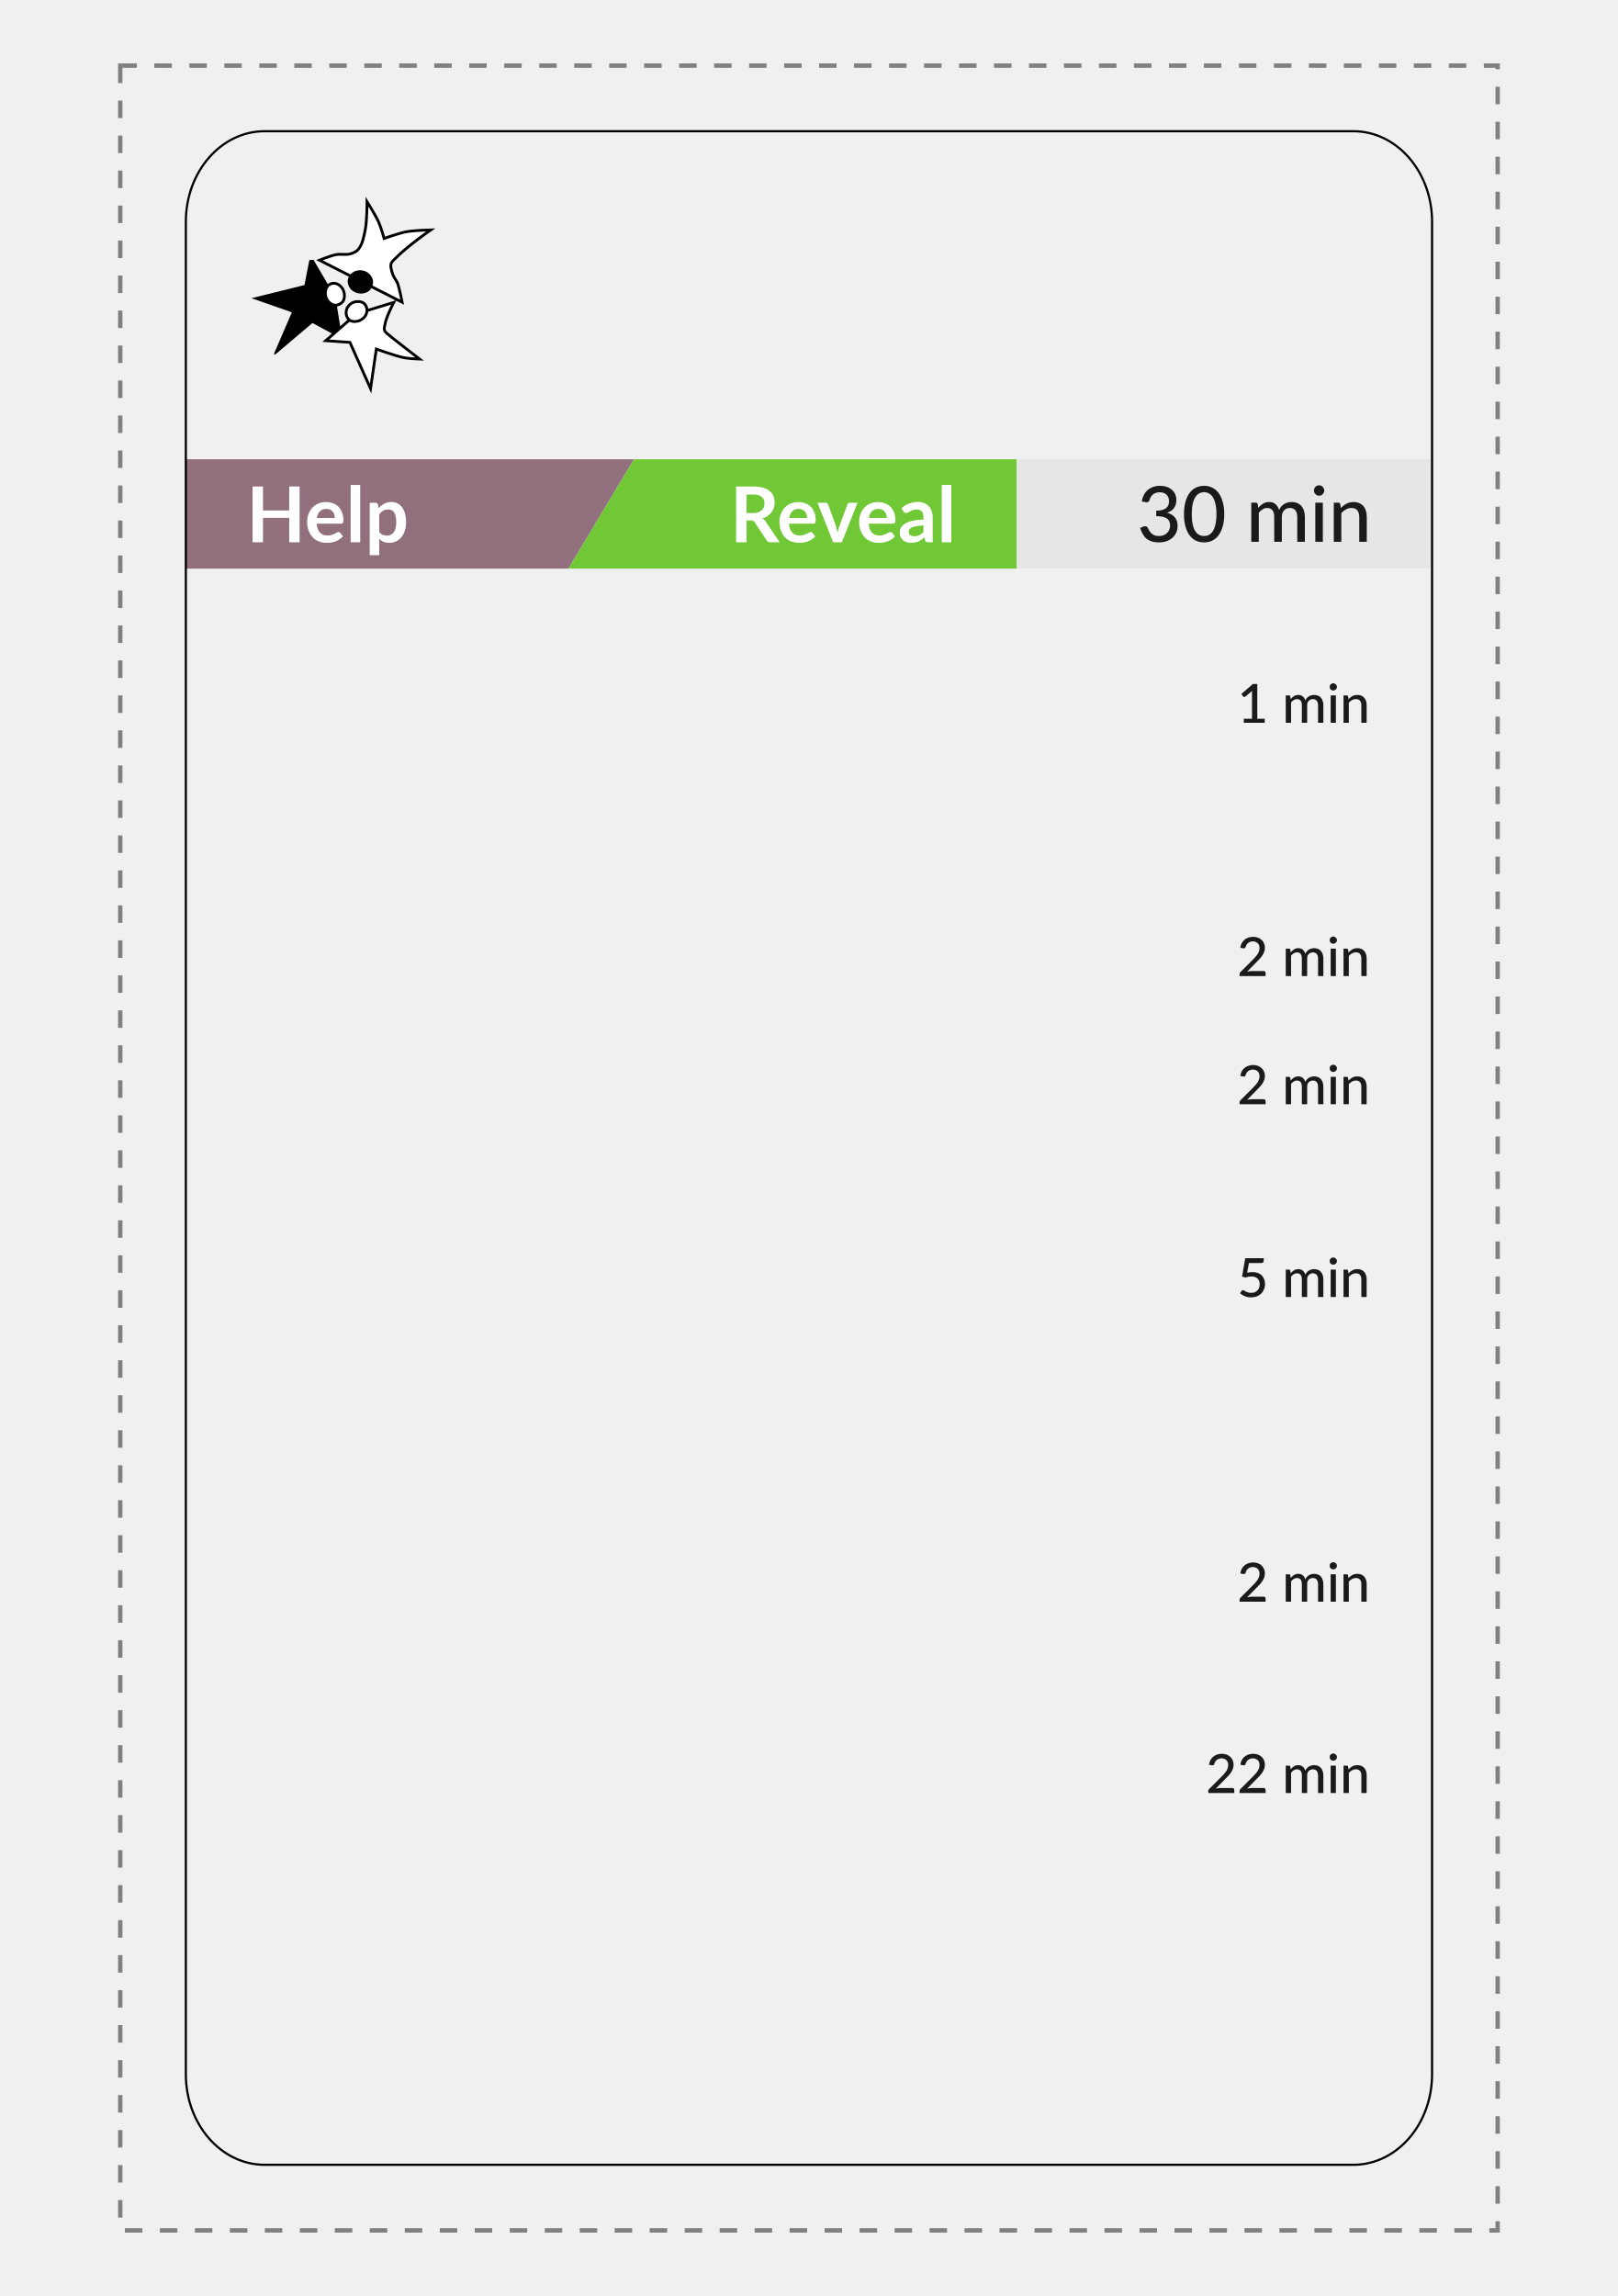
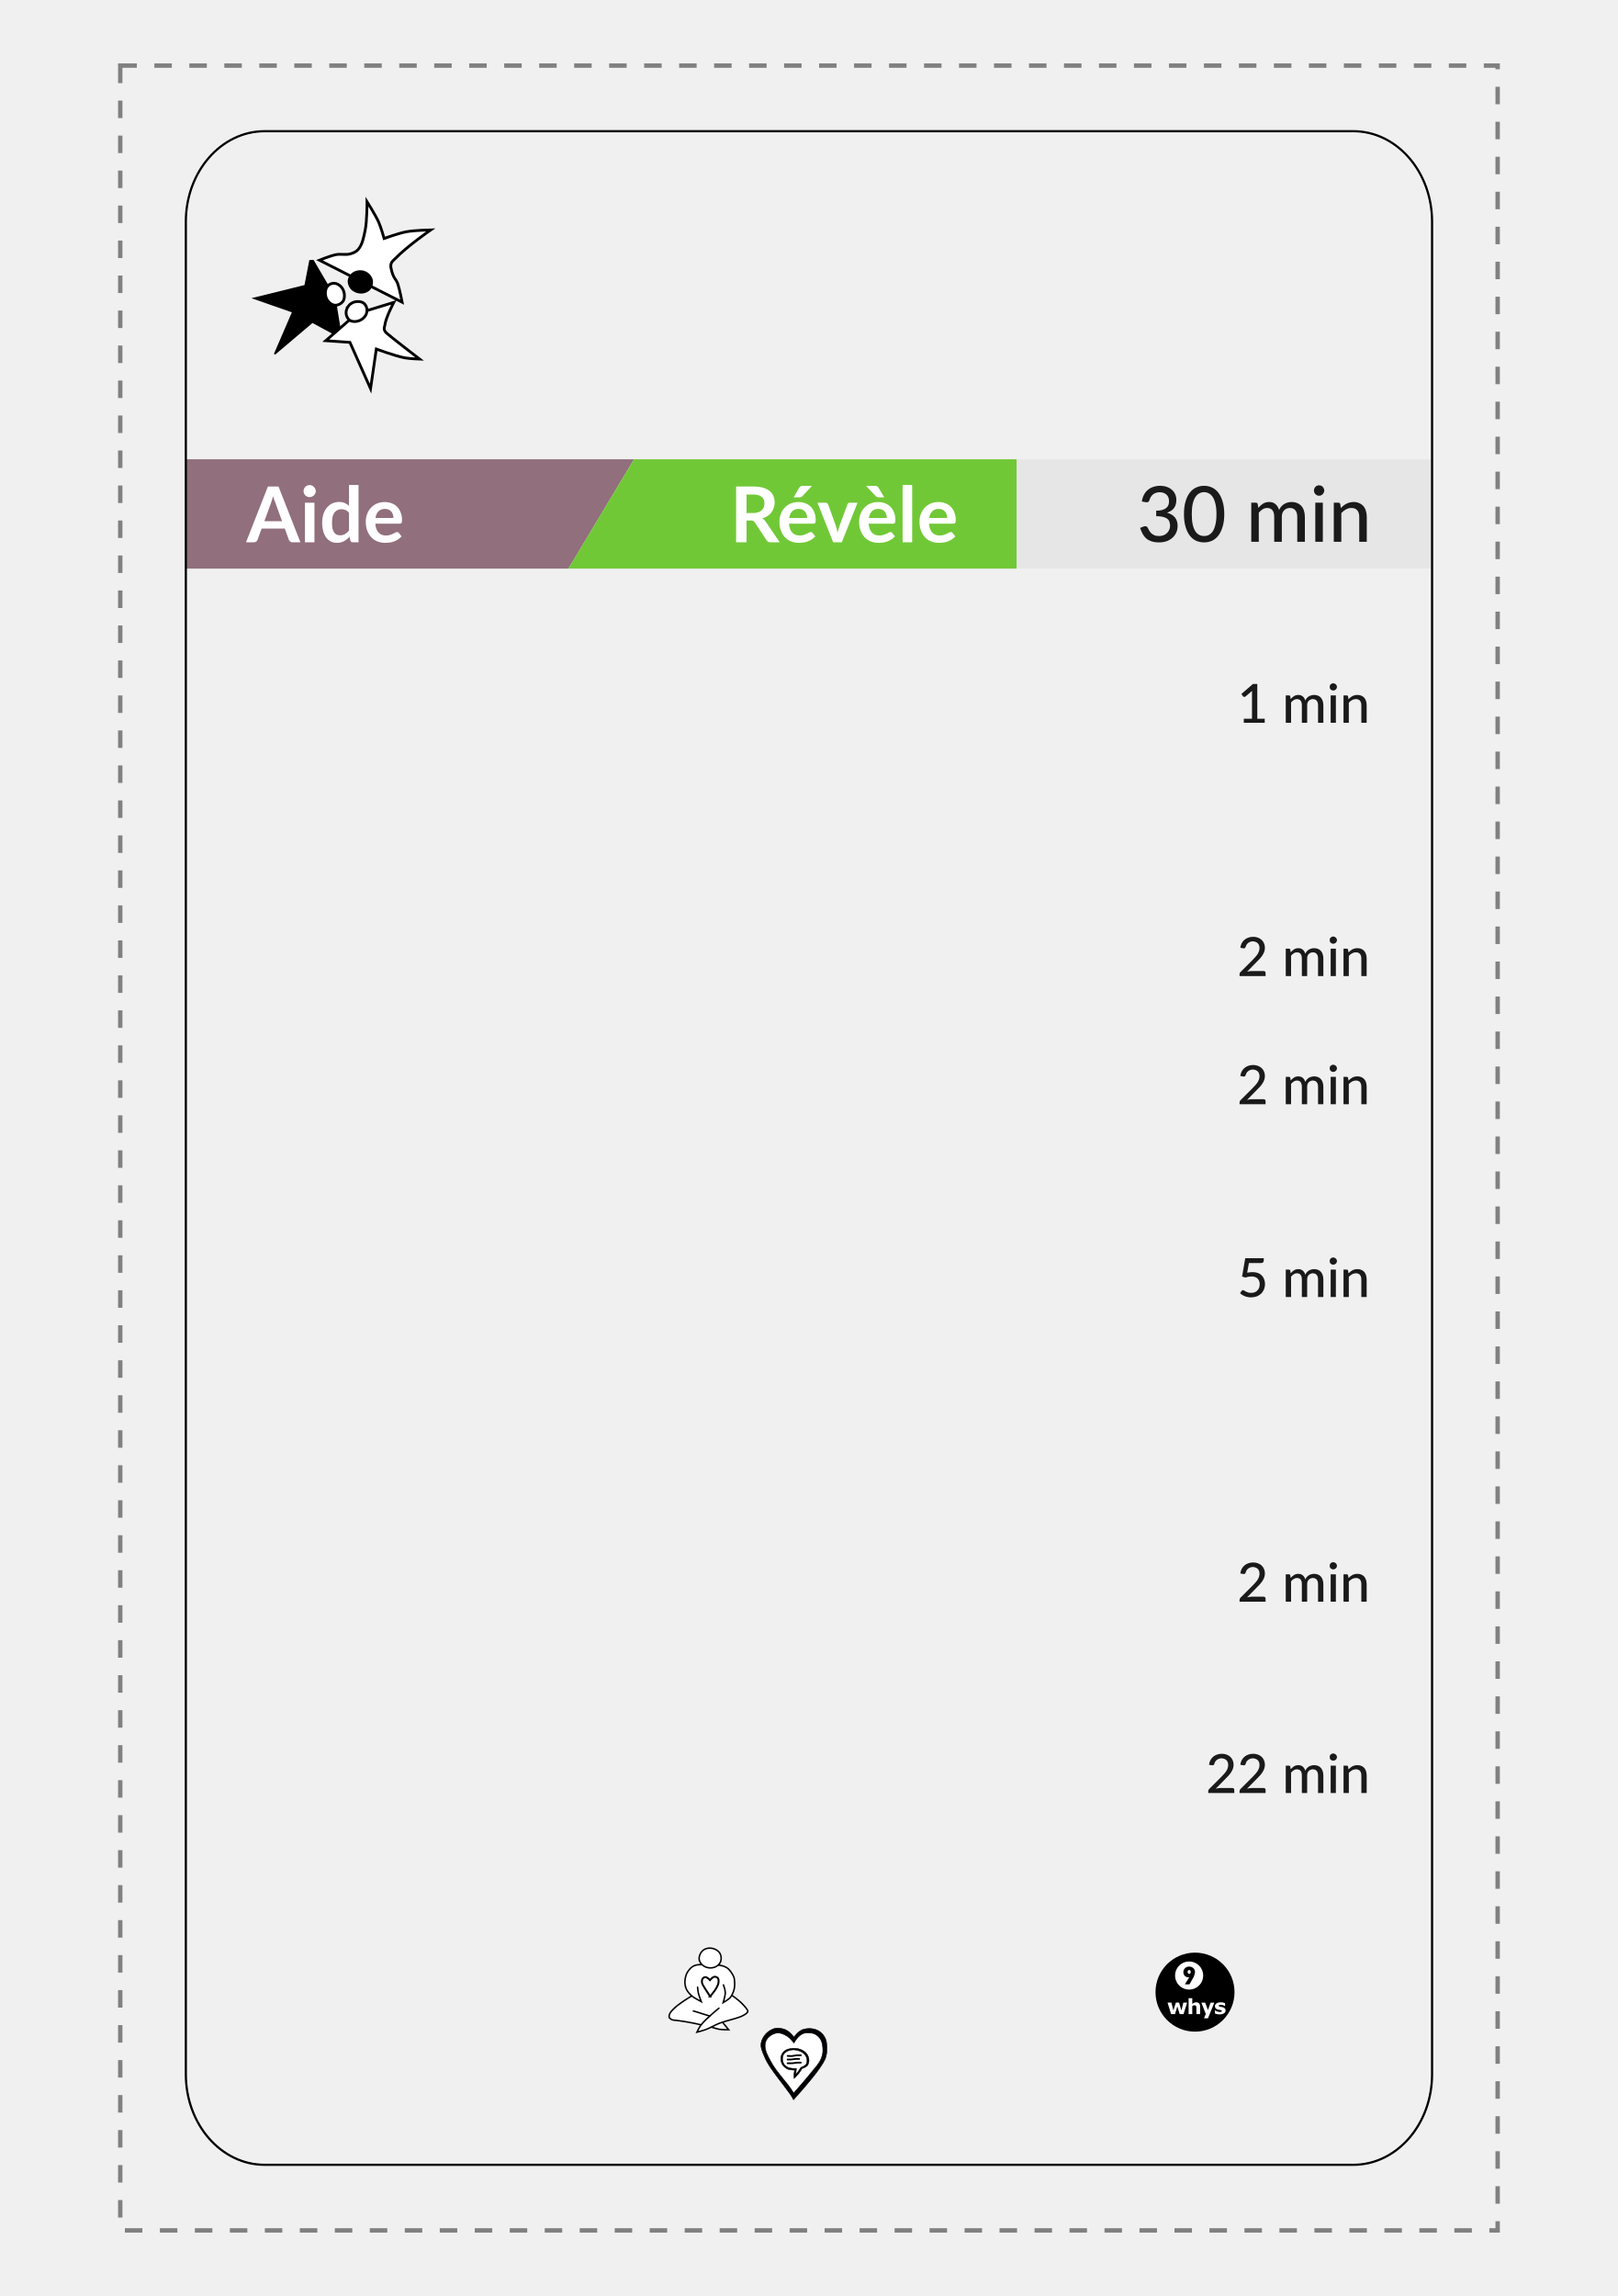
<svg xmlns="http://www.w3.org/2000/svg" xmlns:xlink="http://www.w3.org/1999/xlink" width="74mm" height="105mm" viewBox="0 0 262.205 372.047" id="svg2" version="1.1" enable-background="new">
  <defs id="defs4" />
  <g id="layer1" transform="translate(0,-680.315)" style="display:inline">
    <path style="fill:none;fill-rule:evenodd;stroke:#808080;stroke-width:0.709;stroke-linecap:butt;stroke-linejoin:miter;stroke-miterlimit:4;stroke-dasharray:2.835, 2.835;stroke-dashoffset:0;stroke-opacity:1" d="m 19.488,690.945 0,350.787 223.228,0 0,-350.787 z" id="path3350" transform="translate(4.3385302e-7,8.6660179e-6)" />
  </g>
  <g id="layer2" style="display:inline">
    <path style="fill:none;fill-opacity:1;stroke:none;stroke-width:0.709;stroke-miterlimit:4;stroke-dasharray:2.835, 2.835;stroke-dashoffset:0;stroke-opacity:1" d="m 42.884,21.259 c -7.071,0 -12.766,6.545 -12.766,14.674 l 0,38.477 201.969,0 0,-38.477 c 0,-8.129 -5.692,-14.674 -12.764,-14.674 l -176.439,0 z" id="rect4195-3" />
  </g>
  <g id="layer8" style="display:inline">
-     <path style="display:inline;fill:#916f7c;fill-rule:evenodd;stroke:#000000;stroke-width:0;stroke-linecap:butt;stroke-linejoin:miter;stroke-miterlimit:4;stroke-dasharray:none;stroke-opacity:1" d="m 30.118,74.415 0,17.72 62.008,0 10.63,-17.72 z" id="path4215" />
+     <path style="display:inline;fill:#916f7c;fill-rule:evenodd;stroke:#000000;stroke-width:0;stroke-linecap:butt;stroke-linejoin:miter;stroke-miterlimit:4;stroke-dasharray:none;stroke-opacity:1" d="M 30.118,74.415 V 92.136 H 92.126 L 102.756,74.415 Z" id="path4215" />
    <text xml:space="preserve" style="font-style:normal;font-weight:normal;line-height:0%;font-family:sans-serif;letter-spacing:0px;word-spacing:0px;display:inline;fill:#000000;fill-opacity:1;stroke:none;stroke-width:1px;stroke-linecap:butt;stroke-linejoin:miter;stroke-opacity:1" x="39.935" y="87.871" id="text4180-3">
-       <tspan id="tspan4182-6" x="39.935" y="87.871" style="font-style:normal;font-variant:normal;font-weight:bold;font-stretch:normal;font-size:12.5px;line-height:1.25;font-family:Lato;-inkscape-font-specification:'Lato Bold';fill:#ffffff">Help</tspan>
+       <tspan id="tspan4182-6" x="39.935" y="87.871" style="font-style:normal;font-variant:normal;font-weight:bold;font-stretch:normal;font-size:12.5px;line-height:1.25;font-family:Lato;-inkscape-font-specification:'Lato Bold';fill:#ffffff">Aide</tspan>
    </text>
    <rect y="74.419" x="164.764" height="17.717" width="67.323" id="rect4191-7" style="display:inline;fill:#e6e6e6;fill-opacity:1;stroke:none;stroke-width:1;stroke-miterlimit:4;stroke-dasharray:none;stroke-dashoffset:0;stroke-opacity:1" />
    <text xml:space="preserve" style="font-style:normal;font-weight:normal;line-height:0%;font-family:sans-serif;letter-spacing:0px;word-spacing:0px;display:inline;fill:#1a1a1a;fill-opacity:1;stroke:none;stroke-width:1px;stroke-linecap:butt;stroke-linejoin:miter;stroke-opacity:1" x="184.268" y="87.799" id="text4193-5">
      <tspan id="tspan4195-3" x="184.268" y="87.799" style="font-style:normal;font-variant:normal;font-weight:500;font-stretch:normal;font-size:12.5px;line-height:1.25;font-family:Lato;-inkscape-font-specification:'Lato Medium';fill:#1a1a1a">30 min</tspan>
    </text>
-     <path id="path4217" d="m 164.756,92.136 0,-17.72 -62.008,0 -10.63,17.72 z" style="display:inline;fill:#71c837;fill-opacity:1;fill-rule:evenodd;stroke:#000000;stroke-width:0;stroke-linecap:butt;stroke-linejoin:miter;stroke-miterlimit:4;stroke-dasharray:none;stroke-opacity:1" />
+     <path id="path4217" d="M 164.756,92.136 V 74.415 H 102.748 L 92.118,92.136 Z" style="display:inline;fill:#71c837;fill-opacity:1;fill-rule:evenodd;stroke:#000000;stroke-width:0;stroke-linecap:butt;stroke-linejoin:miter;stroke-miterlimit:4;stroke-dasharray:none;stroke-opacity:1" />
    <text id="text4197" y="87.871" x="118.298" style="font-style:normal;font-weight:normal;line-height:0%;font-family:sans-serif;letter-spacing:0px;word-spacing:0px;display:inline;fill:#000000;fill-opacity:1;stroke:none;stroke-width:1px;stroke-linecap:butt;stroke-linejoin:miter;stroke-opacity:1" xml:space="preserve">
-       <tspan style="font-style:normal;font-variant:normal;font-weight:bold;font-stretch:normal;font-size:12.5px;line-height:1.25;font-family:Lato;-inkscape-font-specification:'Lato Bold';fill:#ffffff" y="87.871" x="118.298" id="tspan4199">Reveal</tspan>
+       <tspan style="font-style:normal;font-variant:normal;font-weight:bold;font-stretch:normal;font-size:12.5px;line-height:1.25;font-family:Lato;-inkscape-font-specification:'Lato Bold';fill:#ffffff" y="87.871" x="118.298" id="tspan4199">Révèle</tspan>
    </text>
  </g>
  <g id="layer7">
-     <path style="fill:none;fill-rule:evenodd;stroke:none;stroke-width:1px;stroke-linecap:butt;stroke-linejoin:miter;stroke-opacity:1" d="m 99.213,31.89 0,31.89 122.244,0 0,-31.89 z" id="path4300_tcb" />
+     <path style="fill:none;fill-rule:evenodd;stroke:none;stroke-width:1px;stroke-linecap:butt;stroke-linejoin:miter;stroke-opacity:1" d="m 99.213,31.89 v 31.89 H 221.457 v -31.89 z" id="path4300_tcb" />
    <flowRoot xml:space="preserve" style="font-style:normal;font-weight:normal;line-height:0.01%;font-family:sans-serif;text-align:end;letter-spacing:0px;word-spacing:0px;text-anchor:end;fill:#000000;fill-opacity:1;stroke:none;stroke-width:1px;stroke-linecap:butt;stroke-linejoin:miter;stroke-opacity:1" id="flowRoot4271" transform="translate(0.7180425,6.2852)">
      <flowRegion id="flowRegion4273">
        <use x="0" y="0" xlink:href="#path4300_tcb" id="use4275" width="100%" height="100%" />
      </flowRegion>
-       <flowPara style="font-style:normal;font-variant:normal;font-weight:bold;font-stretch:normal;font-size:13.375px;line-height:1.25;font-family:Roboto;-inkscape-font-specification:'Roboto Bold';text-align:end;text-anchor:end" id="flowPara4277">Troika Consulting</flowPara>
+       <flowPara style="font-style:normal;font-variant:normal;font-weight:bold;font-stretch:normal;font-size:13.375px;line-height:1.25;font-family:Roboto;-inkscape-font-specification:'Roboto Bold';text-align:end;text-anchor:end" id="flowPara4277">Troïka Consulting</flowPara>
    </flowRoot>
  </g>
  <g id="layer6" style="display:inline">
    <path style="fill:none;fill-rule:evenodd;stroke:none;stroke-width:1px;stroke-linecap:butt;stroke-linejoin:miter;stroke-opacity:1" d="m 40.748,31.89 0,31.89 53.15,0 0,-31.89 z" id="path4213" />
    <g transform="matrix(0.901627,0,0,0.901627,-7.270672,-144.9877)" id="layer10-3">
      <g id="g4652">
        <path style="fill:#000000;fill-opacity:1;stroke:#000000;stroke-width:0.265px;stroke-linecap:butt;stroke-linejoin:miter;stroke-opacity:1" d="m 66.996,212.163 -2.651,-4.526 -0.568,0.033 -0.869,4.477 -9.187,2.272 6.982,2.439 -3.274,7.584 6.782,-5.746 4.577,2.472 0.535,-0.2 -0.869,-5.379 z" id="path4640" />
        <path style="fill:#ffffff;fill-opacity:1;stroke:#000000;stroke-width:0.5;stroke-linecap:butt;stroke-linejoin:miter;stroke-miterlimit:4;stroke-dasharray:none;stroke-opacity:1" d="m 66.996,212.163 c 0.29,-0.295 0.744,-0.47 1.158,-0.449 0.45,0.023 0.892,0.289 1.205,0.614 0.325,0.338 0.535,0.81 0.591,1.276 0.057,0.478 0.016,1.04 -0.283,1.417 -0.317,0.401 -0.884,0.67 -1.394,0.638 -0.508,-0.032 -0.991,-0.398 -1.299,-0.803 -0.308,-0.405 -0.442,-0.957 -0.425,-1.465 0.015,-0.436 0.144,-0.917 0.449,-1.228 z" id="path4636" />
        <path style="fill:#ffffff;fill-opacity:1;stroke:#000000;stroke-width:0.5;stroke-linecap:butt;stroke-linejoin:miter;stroke-miterlimit:4;stroke-dasharray:none;stroke-opacity:1" d="m 65.481,207.569 c 0,0 1.969,-0.806 3.007,-1.002 0.833,-0.158 1.724,0.098 2.539,-0.134 0.513,-0.146 1.056,-0.364 1.403,-0.768 0.804,-0.935 1.015,-2.268 1.27,-3.474 0.354,-1.682 0.334,-5.145 0.334,-5.145 0,0 1.526,2.41 2.105,3.708 0.415,0.933 0.969,2.907 0.969,2.907 0,0 2.637,-0.948 4.009,-1.203 1.438,-0.267 4.377,-0.334 4.377,-0.334 0,0 -4.196,2.893 -6.414,5.178 -0.396,0.407 -0.926,0.715 -0.735,1.67 0.391,1.955 0.907,1.906 1.236,2.907 0.347,1.055 0.768,3.241 0.768,3.241 z" id="path4642" />
        <path style="fill:#ffffff;fill-opacity:1;stroke:#000000;stroke-width:0.5;stroke-linecap:butt;stroke-linejoin:miter;stroke-miterlimit:4;stroke-dasharray:none;stroke-opacity:1" d="m 66.617,222.035 5.546,-4.844 6.682,-2.038 c 0,0 -1.448,2.748 -1.604,4.076 -0.041,0.347 -0.357,0.834 0.301,1.437 0.694,0.636 5.947,4.677 5.947,4.677 0,0 -1.818,-0.06 -2.706,-0.234 -1.739,-0.34 -5.078,-1.57 -5.078,-1.57 l -1.036,7.116 -3.708,-8.319 z" id="path4644" />
        <path style="fill:#ffffff;fill-opacity:1;stroke:#000000;stroke-width:0.5;stroke-linecap:butt;stroke-linejoin:miter;stroke-miterlimit:4;stroke-dasharray:none;stroke-opacity:1" d="m 70.658,215.848 c 0.273,-0.377 0.706,-0.668 1.158,-0.78 0.5,-0.124 1.096,-0.103 1.536,0.165 0.33,0.201 0.557,0.59 0.638,0.969 0.092,0.429 0.013,0.923 -0.213,1.299 -0.28,0.467 -0.777,0.838 -1.299,0.992 -0.492,0.146 -1.103,0.158 -1.536,-0.118 -0.38,-0.243 -0.608,-0.733 -0.661,-1.181 -0.055,-0.463 0.105,-0.969 0.378,-1.346 z" id="path4638" />
        <path style="fill:#000000;fill-opacity:1;stroke:#000000;stroke-width:0.265px;stroke-linecap:butt;stroke-linejoin:miter;stroke-opacity:1" d="m 70.705,211.171 c 0.059,-0.499 0.396,-0.982 0.803,-1.276 0.427,-0.308 1.011,-0.431 1.536,-0.378 0.494,0.05 0.996,0.286 1.347,0.638 0.326,0.327 0.569,0.791 0.591,1.252 0.024,0.51 -0.162,1.076 -0.52,1.441 -0.384,0.392 -0.987,0.601 -1.536,0.591 -0.617,-0.012 -1.282,-0.279 -1.701,-0.732 -0.366,-0.397 -0.583,-0.999 -0.52,-1.536 z" id="path4634" />
      </g>
    </g>
  </g>
  <g id="layer5" style="display:inline">
    <rect style="fill:none;fill-opacity:1;stroke:#000000;stroke-width:0.354;stroke-miterlimit:4;stroke-dasharray:none;stroke-dashoffset:0;stroke-opacity:1" id="rect4187" width="201.969" height="329.528" x="30.118" y="21.26" ry="14.674" rx="12.764" />
  </g>
  <g id="layer9" style="display:inline">
    <path style="fill:none;fill-rule:evenodd;stroke:none;stroke-width:1.058px;stroke-linecap:butt;stroke-linejoin:miter;stroke-opacity:1" d="M 36.108,98.116 V 341.483 H 192.87 V 98.116 H 36.108" id="path4245_tcb" />
    <flowRoot xml:space="preserve" style="font-style:normal;font-weight:normal;line-height:0.85;font-family:sans-serif;letter-spacing:0px;word-spacing:0px;fill:#000000;fill-opacity:1;stroke:none;stroke-width:1px;stroke-linecap:butt;stroke-linejoin:miter;stroke-opacity:1" id="flowRoot4251">
      <flowRegion id="flowRegion4253" style="line-height:0.85">
        <use x="0" y="0" xlink:href="#path4245_tcb" id="use4255" width="100%" height="100%" />
      </flowRegion>
      <flowPara id="flowPara4257" style="font-style:normal;font-variant:normal;font-weight:bold;font-stretch:normal;font-size:8.75px;line-height:0.85;font-family:Roboto;-inkscape-font-specification:'Roboto Bold';fill:#999999;fill-opacity:1">Etapes</flowPara>
      <flowPara style="font-style:normal;font-variant:normal;font-weight:normal;font-stretch:normal;font-size:8.75px;line-height:0.85;font-family:Lato;-inkscape-font-specification:Lato;fill:#1a1a1a;fill-opacity:1" id="flowPara4318">Invitez les participants à réfléchir à la question de consultation qu'ils prévoient de poser lorsqu'ils seront les clients.</flowPara>
      <flowPara style="font-style:normal;font-variant:normal;font-weight:normal;font-stretch:normal;font-size:8.75px;line-height:0.85;font-family:Lato;-inkscape-font-specification:Lato;fill:#1a1a1a;fill-opacity:1" id="flowPara4320"> </flowPara>
      <flowPara style="font-style:normal;font-variant:normal;font-weight:normal;font-stretch:normal;font-size:8.75px;line-height:0.85;font-family:Lato;-inkscape-font-specification:Lato;fill:#1a1a1a;fill-opacity:1" id="flowPara4322">Le premier client fait part de sa question</flowPara>
      <flowPara style="font-style:normal;font-variant:normal;font-weight:normal;font-stretch:normal;font-size:8.75px;line-height:0.85;font-family:Lato;-inkscape-font-specification:Lato;fill:#1a1a1a;fill-opacity:1" id="flowPara4326"> </flowPara>
      <flowPara style="font-style:normal;font-variant:normal;font-weight:normal;font-stretch:normal;font-size:8.75px;line-height:0.85;font-family:Lato;-inkscape-font-specification:Lato;fill:#1a1a1a;fill-opacity:1" id="flowPara4351">Les consultants posent des questions de clarification</flowPara>
      <flowPara style="font-style:normal;font-variant:normal;font-weight:normal;font-stretch:normal;font-size:8.75px;line-height:0.85;font-family:Lato;-inkscape-font-specification:Lato;fill:#1a1a1a;fill-opacity:1" id="flowPara4299"> </flowPara>
      <flowPara style="font-style:normal;font-variant:normal;font-weight:normal;font-stretch:normal;font-size:8.75px;line-height:0.85;font-family:Lato;-inkscape-font-specification:Lato;fill:#1a1a1a;fill-opacity:1" id="flowPara4313">Le client tourne le dos aux consultants.</flowPara>
      <flowPara style="font-style:normal;font-variant:normal;font-weight:normal;font-stretch:normal;font-size:8.75px;line-height:0.85;font-family:Lato;-inkscape-font-specification:Lato;fill:#1a1a1a;fill-opacity:1" id="flowPara4327">Les deux consultants génèrent des idées, des suggestions et des conseils d'accompagnement.</flowPara>
      <flowPara style="font-style:normal;font-variant:normal;font-weight:normal;font-stretch:normal;font-size:8.75px;line-height:0.85;font-family:Lato;-inkscape-font-specification:Lato;fill:#1a1a1a;fill-opacity:1" id="flowPara4315"> </flowPara>
      <flowPara style="font-style:normal;font-variant:normal;font-weight:normal;font-stretch:normal;font-size:8.75px;line-height:0.85;font-family:Lato;-inkscape-font-specification:Lato;fill:#1a1a1a;fill-opacity:1" id="flowPara4317">Le client se retourne et fait part de ce qui lui a été le plus utile.</flowPara>
      <flowPara style="font-style:normal;font-variant:normal;font-weight:normal;font-stretch:normal;font-size:8.75px;line-height:0.85;font-family:Lato;-inkscape-font-specification:Lato;fill:#1a1a1a;fill-opacity:1" id="flowPara4319"> </flowPara>
      <flowPara style="font-style:normal;font-variant:normal;font-weight:normal;font-stretch:normal;font-size:8.75px;line-height:0.85;font-family:Lato;-inkscape-font-specification:Lato;fill:#1a1a1a;fill-opacity:1" id="flowPara4343">Passer à la personne suivante et répéter les étapes</flowPara>
    </flowRoot>
  </g>
  <g id="layer4" style="display:inline">
    <text id="text4227" y="117.124" x="200.497" style="font-style:normal;font-weight:normal;line-height:0%;font-family:sans-serif;letter-spacing:0px;word-spacing:0px;fill:#1a1a1a;fill-opacity:1;stroke:none;stroke-width:1px;stroke-linecap:butt;stroke-linejoin:miter;stroke-opacity:1" xml:space="preserve">
      <tspan style="font-style:normal;font-variant:normal;font-weight:500;font-stretch:normal;font-size:8.75px;line-height:1.25;font-family:Lato;-inkscape-font-specification:'Lato Medium';fill:#1a1a1a" y="117.124" x="200.497" id="tspan4229">1 min</tspan>
    </text>
    <text id="text4231" y="158.159" x="200.497" style="font-style:normal;font-weight:normal;line-height:0%;font-family:sans-serif;letter-spacing:0px;word-spacing:0px;fill:#1a1a1a;fill-opacity:1;stroke:none;stroke-width:1px;stroke-linecap:butt;stroke-linejoin:miter;stroke-opacity:1" xml:space="preserve">
      <tspan style="font-style:normal;font-variant:normal;font-weight:500;font-stretch:normal;font-size:8.75px;line-height:1.25;font-family:Lato;-inkscape-font-specification:'Lato Medium';fill:#1a1a1a" y="158.159" x="200.497" id="tspan4233">2 min</tspan>
    </text>
    <path style="fill:none;fill-rule:evenodd;stroke:none;stroke-width:1px;stroke-linecap:butt;stroke-linejoin:miter;stroke-opacity:1" d="m 194.882,102.756 v 237.402 h 26.575 V 102.756 Z" id="path4239" />
    <text xml:space="preserve" style="font-style:normal;font-weight:normal;line-height:0%;font-family:sans-serif;letter-spacing:0px;word-spacing:0px;fill:#1a1a1a;fill-opacity:1;stroke:none;stroke-width:1px;stroke-linecap:butt;stroke-linejoin:miter;stroke-opacity:1" x="200.497" y="210.169" id="text4424">
      <tspan id="tspan4426" x="200.497" y="210.169" style="font-style:normal;font-variant:normal;font-weight:500;font-stretch:normal;font-size:8.75px;line-height:1.25;font-family:Lato;-inkscape-font-specification:'Lato Medium';fill:#1a1a1a">5 min</tspan>
    </text>
    <text id="text4428" y="259.544" x="200.497" style="font-style:normal;font-weight:normal;line-height:0%;font-family:sans-serif;letter-spacing:0px;word-spacing:0px;fill:#1a1a1a;fill-opacity:1;stroke:none;stroke-width:1px;stroke-linecap:butt;stroke-linejoin:miter;stroke-opacity:1" xml:space="preserve">
      <tspan style="font-style:normal;font-variant:normal;font-weight:500;font-stretch:normal;font-size:8.75px;line-height:1.25;font-family:Lato;-inkscape-font-specification:'Lato Medium';fill:#1a1a1a" y="259.544" x="200.497" id="tspan4430">2 min</tspan>
    </text>
    <text xml:space="preserve" style="font-style:normal;font-weight:normal;line-height:0%;font-family:sans-serif;letter-spacing:0px;word-spacing:0px;fill:#1a1a1a;fill-opacity:1;stroke:none;stroke-width:1px;stroke-linecap:butt;stroke-linejoin:miter;stroke-opacity:1" x="200.497" y="178.932" id="text4333">
      <tspan id="tspan4335" x="200.497" y="178.932" style="font-style:normal;font-variant:normal;font-weight:500;font-stretch:normal;font-size:8.75px;line-height:1.25;font-family:Lato;-inkscape-font-specification:'Lato Medium';fill:#1a1a1a">2 min</tspan>
    </text>
    <text xml:space="preserve" style="font-style:normal;font-weight:normal;line-height:0%;font-family:sans-serif;letter-spacing:0px;word-spacing:0px;fill:#1a1a1a;fill-opacity:1;stroke:none;stroke-width:1px;stroke-linecap:butt;stroke-linejoin:miter;stroke-opacity:1" x="195.421" y="290.544" id="text4337">
      <tspan id="tspan4339" x="195.421" y="290.544" style="font-style:normal;font-variant:normal;font-weight:500;font-stretch:normal;font-size:8.75px;line-height:1.25;font-family:Lato;-inkscape-font-specification:'Lato Medium';fill:#1a1a1a">22 min</tspan>
    </text>
  </g>
  <g id="layer10" style="display:inline">
    <path style="fill:none;fill-rule:evenodd;stroke:none;stroke-width:1px;stroke-linecap:butt;stroke-linejoin:miter;stroke-opacity:1" d="m 40.748,269.282 v 70.876 H 221.457 v -70.876 z" id="path4343_tcb" />
    <flowRoot xml:space="preserve" style="font-style:normal;font-weight:normal;line-height:0.01%;font-family:sans-serif;letter-spacing:0px;word-spacing:0px;fill:#000000;fill-opacity:1;stroke:none;stroke-width:1px;stroke-linecap:butt;stroke-linejoin:miter;stroke-opacity:1" id="flowRoot4351" transform="translate(-5.625,38.40625)">
      <flowRegion id="flowRegion4353">
        <use x="0" y="0" xlink:href="#path4343_tcb" id="use4355" width="100%" height="100%" />
      </flowRegion>
      <flowPara id="flowPara4357" style="font-style:normal;font-variant:normal;font-weight:bold;font-stretch:normal;font-size:8.75px;line-height:1.25;font-family:Roboto;-inkscape-font-specification:'Roboto Bold';fill:#999999;fill-opacity:1">Fonctionne Avec</flowPara>
-       <flowPara id="flowPara4359" style="font-style:normal;font-variant:normal;font-weight:normal;font-stretch:normal;font-size:8.75px;line-height:1.25;font-family:Lato;-inkscape-font-specification:Lato;fill:#1a1a1a">Heuristique d'aide, Neuf Pourquoi, Entendu-Vu-Respecté</flowPara>
+       <flowPara id="flowPara4359" style="font-style:normal;font-variant:normal;font-weight:normal;font-stretch:normal;font-size:8.75px;line-height:1.25;font-family:Lato;-inkscape-font-specification:Lato;fill:#1a1a1a">Helping Heuristics              Neuf Pourquoi Entendu, Vu, Respecté</flowPara>
    </flowRoot>
+     <g transform="matrix(0.4016413,0,0,0.4016413,21.17614,277.5268)" id="layer20" style="display:inline;enable-background:new">
+       <g id="g1040">
+         <path style="fill:#ffffff;fill-opacity:1;stroke:none;stroke-width:0.401;stroke-linecap:round;stroke-miterlimit:4;stroke-dasharray:none;stroke-opacity:1" d="m 868.776,384.535 c -1.665,0.169 -3.268,0.923 -4.938,0.85 -1.109,-0.009 -2.15,0.38 -3.065,0.939 -1.489,0.282 -3.484,1.397 -4.742,2.176 -1.811,0.999 -2.414,2.436 -3.849,3.906 -0.548,0.815 -1.125,1.595 -1.617,2.439 -0.276,1.057 -1.707,1.4 -1.824,2.53 -1.118,1.379 -1.367,3.439 -2.221,4.944 -0.445,1.93 -0.408,4.119 -0.926,6.034 -0.272,3.196 0.748,6.596 1.596,9.711 0.115,1.158 0.459,2.344 1.129,3.3 0.279,1.306 1.073,2.436 1.748,3.554 0.892,1.037 1.616,2.233 2.537,3.241 0.444,0.744 1.712,1.86 1.712,1.86 l 0.211,3.143 c 0,0 -1.773,1.497 -2.829,2.094 -0.575,0.446 -1.423,0.534 -1.82,1.237 -0.811,0.348 -1.376,1.055 -2.254,1.264 -0.775,0.701 -1.759,1.092 -2.576,1.728 -0.804,0.329 -1.345,1.027 -2.193,1.267 -0.791,0.644 -1.692,1.087 -2.452,1.778 -1.031,0.598 -1.961,1.343 -2.889,2.051 -1.189,0.665 -2.033,1.803 -3.27,2.368 -1.408,1.112 -2.644,2.457 -4.068,3.591 -2.427,2.168 -4.67,4.584 -6.56,7.217 -0.764,1.311 -2.045,2.659 -1.804,4.236 -0.233,2.294 1.172,4.836 3.172,5.46 1.793,1 4.994,0.496 6.943,1.063 3.861,0.471 7.696,1.143 11.575,1.484 2.084,0.424 4.194,0.66 6.299,0.965 3.036,0.614 6.128,0.886 9.143,1.597 2.609,0.351 4.986,1.712 7.579,2.151 l 3.395,1.326 c -0.855,1.637 -1.411,3.065 -2.321,4.694 -0.62,1.124 -3.903,4.422 -2.781,5.404 1.454,1.312 6.305,-1.529 7.886,-1.978 1.249,-0.452 2.488,-0.911 3.712,-1.443 1.288,-0.298 2.321,-1.211 3.654,-1.359 1.092,-0.561 2.182,-1.128 3.296,-1.655 1.376,-0.438 2.568,-0.906 2.568,-0.906 l 10.25,3.518 15.809,1.15 -9.192,-11.137 c 0,0 -0.187,-0.668 1.353,-0.959 2.476,-1.043 5.154,-1.537 7.703,-2.386 2.379,-0.594 4.729,-1.321 7.025,-2.16 1.746,-0.334 3.349,-1.09 5.046,-1.588 1.95,-0.772 3.908,-1.527 5.778,-2.488 1.222,-0.273 2.51,-0.668 3.705,-1.026 0.765,-0.648 2.641,-1.066 3.345,-1.776 1.349,-1.076 3.496,-2.224 4.097,-3.963 0.481,-1.366 -1.443,-3.961 -2.008,-5.109 -1.235,-1.25 -2.098,-2.703 -3.383,-3.923 -1.389,-1.726 -3.516,-3.226 -4.943,-4.898 -0.873,-1.188 -2.195,-1.635 -3.264,-2.662 -1.346,-1.224 -2.76,-1.759 -4.116,-2.927 -0.726,-0.863 -6.242,-5.501 -6.242,-5.501 l 0.424,-2.065 c 0.449,-1.4 1.297,-2.644 1.49,-4.131 0.812,-1.635 1.147,-2.924 1.387,-4.695 0.909,-3.306 1.025,-7.14 0.283,-10.449 -0.169,-1.537 0.008,-3.681 -0.701,-5.083 -0.238,-1.39 -1.132,-2.813 -1.789,-4.061 -0.187,-1.135 -1.424,-1.511 -1.567,-2.65 -0.523,-0.862 -1.025,-1.724 -1.589,-2.571 -1.348,-1.716 -2.795,-3.445 -4.62,-4.709 -0.713,-0.991 -2.049,-1.037 -2.916,-1.83 -1.263,-0.4 -2.288,-1.337 -3.654,-1.448 -1.569,-1.271 -3.806,-0.544 -5.444,-1.622 -1.336,-0.507 -2.91,-0.194 -3.981,0.714 -1.092,0.216 -1.806,1.147 -2.927,1.291 -1.469,1 -3.413,0.486 -4.871,1.508 -2.147,0.074 -4.25,0.118 -6.383,-0.018 -0.871,-0.72 -2.055,-0.622 -3.049,-0.893 -0.681,-0.838 -1.854,-0.667 -2.546,-1.43 -0.816,-0.273 -1.58,-0.595 -2.258,-1.147 -1.041,-0.582 -2.187,-1.15 -3.407,-1.137 z m 6.802,3.84 c 0.022,0.12 -0.027,-0.106 0,0 z m 34.97,2.894 c 0.077,0.322 -0.178,-0.566 0,0 z m 3.178,2.991 c 0.034,0.137 -0.071,-0.214 0,0 z m 7.492,40.356 c 0.049,0.009 -0.046,-0.006 0,0 z m 15.456,23.819 c -0.243,0.068 0.096,-0.036 0,0 z m -0.977,0.187 c -0.079,0.309 0.044,-0.237 0,0 z" id="path1029" transform="scale(0.2645833)" />
+         <path style="fill:#ffffff;fill-opacity:1;stroke:#000000;stroke-width:0.6;stroke-linecap:butt;stroke-linejoin:miter;stroke-miterlimit:4;stroke-dasharray:none;stroke-opacity:1" d="m 229.604,100.332 c -0.335,-0.773 -0.266,-1.735 0.023,-2.526 0.348,-0.953 1.042,-1.876 1.942,-2.346 1.043,-0.544 2.384,-0.609 3.516,-0.292 1.082,0.302 2.185,0.996 2.727,1.98 0.538,0.977 0.618,2.299 0.214,3.339 -0.371,0.957 -1.267,1.749 -2.218,2.136 -1.14,0.464 -2.544,0.467 -3.692,0.023 -1.062,-0.411 -2.061,-1.269 -2.513,-2.314 z" id="path1007" />
+         <path style="fill:none;stroke:#000000;stroke-width:0.6;stroke-linecap:round;stroke-linejoin:miter;stroke-miterlimit:4;stroke-dasharray:none;stroke-opacity:1" d="m 237.369,119.217 c 0,0 -5.164,4.157 -7.203,6.735 -0.702,0.887 -1.684,2.947 -1.684,2.947 0,0 2.367,-0.602 3.508,-1.029 1.96,-0.733 3.745,-1.888 5.706,-2.619 2.404,-0.896 5.656,-1.604 8.018,-2.449 1.494,-0.534 3.234,-1.575 3.314,-2.289 0.077,-0.687 -1.676,-2.488 -2.726,-3.541 -1.137,-1.139 -3.707,-2.947 -3.707,-2.947" id="path1009" />
+         <path style="fill:none;stroke:#000000;stroke-width:0.6;stroke-linecap:round;stroke-linejoin:miter;stroke-miterlimit:4;stroke-dasharray:none;stroke-opacity:1" d="m 239.182,109.813 c 0,0 0.726,1.943 0.754,3.048 0.032,1.266 -0.856,4.108 -0.856,4.108 0,0 1.971,-1.127 2.685,-1.869 0.761,-0.79 1.294,-2.069 1.637,-3.11 0.422,-1.282 0.336,-3.172 0.187,-4.514 -0.141,-1.264 -1.174,-2.652 -1.964,-3.648 -1.412,-1.78 -4.407,-1.989 -4.407,-1.989" id="path1011" />
+         <path style="fill:none;stroke:#000000;stroke-width:0.6;stroke-linecap:round;stroke-linejoin:miter;stroke-miterlimit:4;stroke-dasharray:none;stroke-opacity:1" d="m 230.438,101.641 c 0,0 -2.44,-0.162 -3.793,0.862 -0.905,0.685 -1.043,0.883 -1.721,1.793 -0.716,0.961 -1,2.053 -1.197,3.235 -0.177,1.062 -0.108,1.916 0.143,2.963 0.23,0.956 0.658,1.689 1.279,2.451 0.703,0.863 1.529,1.605 2.484,2.177 0.766,0.459 2.614,1.47 2.614,1.47 0,0 -0.905,-2.361 -1.183,-3.462 -0.177,-0.701 -0.314,-2.366 -0.314,-2.366" id="path1013" />
+         <path style="fill:#ffffff;fill-opacity:1;stroke:#000000;stroke-width:0.765;stroke-linecap:butt;stroke-linejoin:miter;stroke-miterlimit:4;stroke-dasharray:none;stroke-opacity:1" d="m 233.798,114.477 c 0,0 1.909,-2.175 2.602,-3.511 0.335,-0.644 0.833,-1.515 0.826,-2.485 -0.006,-0.732 0.041,-1.728 -1.379,-1.948 -0.923,-0.143 -2.079,1.365 -2.079,1.365 0,0 -1.302,-1.456 -2.162,-1.181 -0.913,0.292 -1.095,1.042 -1.117,1.698 -0.033,0.941 0.631,1.85 1.12,2.655 0.656,1.083 2.19,3.407 2.19,3.407 z" id="path1015" />
+         <path style="fill:none;stroke:#000000;stroke-width:0.6;stroke-linecap:butt;stroke-linejoin:miter;stroke-miterlimit:4;stroke-dasharray:none;stroke-opacity:1" d="m 226.424,114.259 c 0,0 -2.809,1.653 -4.349,2.809 -1.175,0.881 -1.887,1.31 -3.241,2.682 -0.569,0.577 -1.632,1.667 -1.58,2.898 0.032,0.747 1.15,1.309 1.69,1.362 6.043,0.589 11.221,1.942 11.221,1.942" id="path1017" />
+         <path style="fill:none;stroke:#000000;stroke-width:0.6;stroke-linecap:round;stroke-linejoin:miter;stroke-miterlimit:4;stroke-dasharray:none;stroke-opacity:1" d="m 227.065,120.339 c 0,0 2.482,0.73 3.684,1.147 0.95,0.33 2.87,0.883 2.87,0.883" id="path1019" />
+         <path style="fill:none;stroke:#000000;stroke-width:0.6;stroke-linecap:butt;stroke-linejoin:miter;stroke-miterlimit:4;stroke-dasharray:none;stroke-opacity:1" d="m 238.865,124.97 2.432,2.947 c 0,0 -2.497,0.011 -3.698,-0.179 -1.145,-0.181 -3.271,-0.897 -3.271,-0.897" id="path1021" />
+       </g>
+     </g>
+     <g transform="matrix(0.3997559,0,0,0.3997559,185.3769,235.7576)" style="display:inline;enable-background:new" id="layer4-6">
+       <g id="g4631">
+         <circle style="opacity:1;fill:#ffffff;fill-opacity:1;stroke:none;stroke-width:0.265;stroke-miterlimit:4;stroke-dasharray:none;stroke-opacity:1" id="path4619" cx="18.341" cy="210.977" r="6.314" />
+         <g id="g864">
+           <path transform="scale(0.2645833)" id="path909" d="M 78.393,762.5 A 60.536,60.536 0 0 0 17.857,823.035 60.536,60.536 0 0 0 78.393,883.572 60.536,60.536 0 0 0 138.928,823.035 60.536,60.536 0 0 0 78.393,762.5 Z M 69.375,776.072 a 21.518,21.518 0 0 1 2.148,0.107 21.518,21.518 0 0 1 2.127,0.32 21.518,21.518 0 0 1 2.084,0.533 21.518,21.518 0 0 1 2.02,0.736 21.518,21.518 0 0 1 1.938,0.936 21.518,21.518 0 0 1 1.834,1.125 21.518,21.518 0 0 1 1.711,1.301 21.518,21.518 0 0 1 1.574,1.467 21.518,21.518 0 0 1 1.42,1.615 21.518,21.518 0 0 1 1.252,1.75 21.518,21.518 0 0 1 1.07,1.865 21.518,21.518 0 0 1 0.877,1.965 21.518,21.518 0 0 1 0.68,2.041 21.518,21.518 0 0 1 0.471,2.098 21.518,21.518 0 0 1 0.26,2.135 21.518,21.518 0 0 1 0.053,1.523 21.518,21.518 0 0 1 -0.107,2.148 21.518,21.518 0 0 1 -0.32,2.125 21.518,21.518 0 0 1 -0.533,2.084 21.518,21.518 0 0 1 -0.738,2.021 21.518,21.518 0 0 1 -0.936,1.938 21.518,21.518 0 0 1 -1.123,1.832 21.518,21.518 0 0 1 -1.303,1.713 21.518,21.518 0 0 1 -1.465,1.574 21.518,21.518 0 0 1 -1.617,1.42 21.518,21.518 0 0 1 -1.748,1.25 21.518,21.518 0 0 1 -1.867,1.07 21.518,21.518 0 0 1 -1.963,0.879 21.518,21.518 0 0 1 -2.041,0.678 21.518,21.518 0 0 1 -2.098,0.473 21.518,21.518 0 0 1 -2.137,0.258 21.518,21.518 0 0 1 -1.521,0.055 A 21.518,21.518 0 0 1 67.227,819 a 21.518,21.518 0 0 1 -2.127,-0.322 21.518,21.518 0 0 1 -2.084,-0.531 21.518,21.518 0 0 1 -2.02,-0.738 21.518,21.518 0 0 1 -1.938,-0.936 21.518,21.518 0 0 1 -1.834,-1.123 21.518,21.518 0 0 1 -1.711,-1.303 21.518,21.518 0 0 1 -1.574,-1.467 21.518,21.518 0 0 1 -1.42,-1.615 21.518,21.518 0 0 1 -1.252,-1.75 21.518,21.518 0 0 1 -1.07,-1.865 21.518,21.518 0 0 1 -0.877,-1.963 21.518,21.518 0 0 1 -0.68,-2.041 21.518,21.518 0 0 1 -0.471,-2.1 21.518,21.518 0 0 1 -0.26,-2.135 21.518,21.518 0 0 1 -0.053,-1.521 21.518,21.518 0 0 1 0.107,-2.148 21.518,21.518 0 0 1 0.32,-2.127 21.518,21.518 0 0 1 0.533,-2.084 21.518,21.518 0 0 1 0.738,-2.021 21.518,21.518 0 0 1 0.936,-1.936 21.518,21.518 0 0 1 1.123,-1.834 21.518,21.518 0 0 1 1.303,-1.713 21.518,21.518 0 0 1 1.465,-1.574 A 21.518,21.518 0 0 1 56,780.734 a 21.518,21.518 0 0 1 1.748,-1.252 21.518,21.518 0 0 1 1.867,-1.07 21.518,21.518 0 0 1 1.963,-0.879 21.518,21.518 0 0 1 2.041,-0.678 21.518,21.518 0 0 1 2.098,-0.471 21.518,21.518 0 0 1 2.137,-0.26 21.518,21.518 0 0 1 1.521,-0.053 z" style="fill:#000000;fill-opacity:1;stroke:none;stroke-width:3.763;stroke-miterlimit:4;stroke-dasharray:none;stroke-opacity:1" />
+           <g id="text838" style="font-style:normal;font-weight:normal;font-size:10.583px;line-height:1.25;font-family:sans-serif;letter-spacing:0px;word-spacing:0px;fill:#000000;fill-opacity:1;stroke:none;stroke-width:0.265" aria-label="9">
+             <path id="path844" style="font-style:normal;font-variant:normal;font-weight:bold;font-stretch:normal;font-family:JournalSans;-inkscape-font-specification:'JournalSans Bold';stroke-width:0.265" d="m 19.713,212.475 c 0.212,-0.37 0.37,-0.656 0.476,-0.868 0.116,-0.222 0.233,-0.529 0.349,-0.931 0.127,-0.402 0.191,-0.783 0.191,-1.154 0,-0.593 -0.233,-1.09 -0.688,-1.503 -0.455,-0.413 -1.016,-0.614 -1.693,-0.614 -0.709,0 -1.27,0.222 -1.693,0.677 -0.423,0.455 -0.635,0.974 -0.635,1.566 0,0.603 0.191,1.101 0.572,1.503 0.392,0.392 0.847,0.593 1.386,0.593 0.201,0 0.36,-0.011 0.455,-0.032 l -1.799,2.889 h 1.852 z m -0.889,-2.349 c -0.243,0.307 -0.646,0.307 -0.9,0 -0.243,-0.307 -0.243,-0.794 0,-1.101 0.254,-0.307 0.656,-0.307 0.9,0 0.243,0.307 0.243,0.794 0,1.101 z" />
+           </g>
+           <g id="text842" style="font-style:normal;font-weight:normal;font-size:10.583px;line-height:1.25;font-family:sans-serif;letter-spacing:0px;word-spacing:0px;fill:#000000;fill-opacity:1;stroke:none;stroke-width:0.265" aria-label="whys">
+             <path id="path847" style="font-style:normal;font-variant:normal;font-weight:bold;font-stretch:normal;font-size:8.467px;font-family:sans-serif;-inkscape-font-specification:'sans-serif Bold';letter-spacing:-0.291px;fill:#ffffff;fill-opacity:1;stroke-width:0.265" d="m 17.538,222.015 -1.439,4.643 h -1.579 l -0.947,-3.13 -0.93,3.13 H 11.043 L 9.617,222.015 h 1.563 l 0.794,3.2 0.992,-3.2 h 1.319 l 0.943,3.2 0.781,-3.2 z" />
+             <path id="path849" style="font-style:normal;font-variant:normal;font-weight:bold;font-stretch:normal;font-size:8.467px;font-family:sans-serif;-inkscape-font-specification:'sans-serif Bold';letter-spacing:-0.291px;fill:#ffffff;fill-opacity:1;stroke-width:0.265" d="m 22.807,226.658 h -1.497 v -2.303 q 0,-0.281 -0.029,-0.558 -0.029,-0.281 -0.099,-0.413 -0.083,-0.153 -0.244,-0.223 -0.157,-0.07 -0.442,-0.07 -0.203,0 -0.413,0.066 -0.207,0.066 -0.451,0.211 v 3.291 h -1.488 v -6.433 h 1.488 v 2.303 q 0.397,-0.31 0.761,-0.475 0.368,-0.165 0.814,-0.165 0.752,0 1.174,0.438 0.426,0.438 0.426,1.311 z" />
+             <path id="path851" style="font-style:normal;font-variant:normal;font-weight:bold;font-stretch:normal;font-size:8.467px;font-family:sans-serif;-inkscape-font-specification:'sans-serif Bold';letter-spacing:-0.291px;fill:#ffffff;fill-opacity:1;stroke-width:0.265" d="m 25.985,225.017 1.058,-3.001 h 1.53 l -2.58,6.346 h -1.612 l 0.736,-1.736 -1.807,-4.61 h 1.563 z" />
+             <path id="path853" style="font-style:normal;font-variant:normal;font-weight:bold;font-stretch:normal;font-size:8.467px;font-family:sans-serif;-inkscape-font-specification:'sans-serif Bold';letter-spacing:-0.291px;fill:#ffffff;fill-opacity:1;stroke-width:0.265" d="m 33.139,225.186 q 0,0.719 -0.645,1.162 -0.645,0.438 -1.765,0.438 -0.62,0 -1.124,-0.116 -0.504,-0.116 -0.81,-0.256 v -1.224 h 0.136 q 0.112,0.079 0.256,0.174 0.149,0.091 0.418,0.198 0.232,0.095 0.525,0.165 0.294,0.066 0.628,0.066 0.438,0 0.649,-0.095 0.211,-0.099 0.211,-0.289 0,-0.169 -0.124,-0.244 -0.124,-0.079 -0.471,-0.149 -0.165,-0.037 -0.451,-0.079 -0.281,-0.045 -0.513,-0.107 -0.633,-0.165 -0.938,-0.513 -0.306,-0.351 -0.306,-0.872 0,-0.67 0.633,-1.112 0.637,-0.446 1.736,-0.446 0.521,0 0.996,0.107 0.48,0.103 0.748,0.223 v 1.174 H 32.8 q -0.331,-0.227 -0.757,-0.368 -0.422,-0.145 -0.856,-0.145 -0.36,0 -0.608,0.099 -0.244,0.099 -0.244,0.281 0,0.165 0.112,0.252 0.112,0.087 0.525,0.174 0.227,0.045 0.488,0.091 0.265,0.041 0.529,0.107 0.587,0.153 0.868,0.484 0.281,0.327 0.281,0.819 z" />
+           </g>
+         </g>
+       </g>
+     </g>
+     <g transform="matrix(0.2967581,0,0,0.2967581,51.49194,325.5076)" id="layer18" style="display:inline;enable-background:new">
+       <g id="g5078">
+         <path style="fill:#000005;fill-opacity:1;stroke:#000000;stroke-width:0.265px;stroke-linecap:butt;stroke-linejoin:miter;stroke-opacity:1" d="m 259.821,49.676 c 0,0 10.055,-10.99 14.221,-17.132 1.396,-2.058 2.915,-4.15 3.572,-6.548 0.659,-2.404 0.538,-5.166 0.265,-7.474 -0.314,-2.651 -2,-5.057 -4.167,-6.383 -2.444,-1.496 -5.735,-1.73 -8.549,-0.91 -2.797,0.815 -5.077,4.25 -5.077,4.25 0,0 -2.476,-3.667 -5.828,-4.505 -3.543,-0.886 -5.167,-0.373 -7.269,0.867 -2.374,1.401 -4.293,4.01 -4.829,6.714 -0.502,2.534 0.737,5.076 1.786,7.541 0.989,2.323 1.797,3.764 3.369,6.102 4.396,6.538 10.954,14.015 12.506,17.479 z" id="path5057" />
+         <path style="fill:#ffffff;fill-opacity:1;stroke:#000000;stroke-width:0.265px;stroke-linecap:butt;stroke-linejoin:miter;stroke-opacity:1" d="m 259.913,46.018 c 0,0 6.622,-7.482 9.723,-11.395 1.735,-2.189 3.781,-4.222 4.964,-6.752 0.748,-1.6 1.289,-3.379 1.263,-5.145 -0.035,-2.394 -0.35,-5.112 -1.918,-6.922 -2.034,-2.349 -3.841,-2.592 -6.034,-2.619 -1.951,-0.024 -3.243,0.092 -5.426,2.198 -0.992,0.957 -2.409,3.274 -2.409,3.274 0,0 -2.115,-2.669 -3.531,-3.555 -1.634,-1.022 -3.55,-2.011 -5.472,-1.871 -1.94,0.141 -3.891,1.22 -5.192,2.666 -0.984,1.094 -1.572,2.645 -1.59,4.116 -0.038,3.055 1.665,5.926 3.087,8.629 3.325,6.321 9.31,11.738 12.535,17.376 z" id="path5059" />
+         <path style="fill:#000000;fill-opacity:1;stroke:#000000;stroke-width:0.265px;stroke-linecap:butt;stroke-linejoin:miter;stroke-opacity:1" d="m 260.147,38.02 c 0,0 -0.063,-1.74 -0.009,-2.607 0.04,-0.644 0.246,-1.919 0.246,-1.919 0,0 -2.597,7.8e-4 -3.733,-0.537 -1.262,-0.597 -2.45,-1.588 -3.09,-2.829 -0.65,-1.26 -0.858,-2.843 -0.524,-4.22 0.289,-1.194 1.09,-2.314 2.079,-3.043 1.14,-0.841 2.649,-1.131 4.061,-1.252 1.521,-0.13 3.119,0.03 4.541,0.585 1.28,0.5 2.542,1.282 3.365,2.383 0.744,0.995 1.189,2.285 1.205,3.527 0.013,1.045 -0.27,2.186 -0.937,2.991 -0.686,0.828 -2.845,1.52 -2.845,1.52 0,0 -1.099,1.825 -1.76,2.656 -0.784,0.987 -2.599,2.746 -2.599,2.746 z" id="path5061" />
+         <path style="fill:#ffffff;fill-opacity:1;stroke:#000000;stroke-width:0.265px;stroke-linecap:butt;stroke-linejoin:miter;stroke-opacity:1" d="m 261.089,35.839 0.321,-3.221 c 0,0 -3.172,0.044 -4.56,-0.608 -1.018,-0.479 -1.986,-1.28 -2.479,-2.292 -0.576,-1.181 -0.703,-2.67 -0.327,-3.929 0.272,-0.91 0.973,-1.705 1.754,-2.245 1.014,-0.701 2.301,-1.022 3.531,-1.099 1.367,-0.085 2.784,0.19 4.046,0.725 1.044,0.442 2.082,1.079 2.76,1.988 0.652,0.873 1.042,1.998 1.076,3.087 0.024,0.752 -0.148,1.579 -0.608,2.175 -0.651,0.844 -2.76,1.614 -2.76,1.614 0,0 -1.014,1.618 -1.582,2.385 -0.365,0.493 -1.171,1.421 -1.171,1.421 z" id="path5063" />
+         <path style="fill:none;stroke:#000000;stroke-width:0.965;stroke-linecap:round;stroke-linejoin:miter;stroke-miterlimit:4;stroke-dasharray:none;stroke-opacity:1" d="m 256.615,29.742 c 0,0 1.732,0.03 2.596,-0.023 0.877,-0.055 1.742,-0.248 2.619,-0.304 0.661,-0.042 1.988,-0.023 1.988,-0.023" id="path5065" />
+         <path style="fill:none;stroke:#000000;stroke-width:0.965;stroke-linecap:round;stroke-linejoin:miter;stroke-miterlimit:4;stroke-dasharray:none;stroke-opacity:1" d="m 256.615,27.684 c 0,0 1.295,0.041 1.941,0 0.855,-0.055 1.694,-0.278 2.549,-0.327 0.607,-0.035 1.824,0.023 1.824,0.023" id="path5067" />
+         <path style="fill:none;stroke:#000000;stroke-width:0.965;stroke-linecap:round;stroke-linejoin:miter;stroke-miterlimit:4;stroke-dasharray:none;stroke-opacity:1" d="m 256.639,25.719 c 0,0 1.497,0.136 2.245,0.094 0.851,-0.049 1.676,-0.327 2.526,-0.398 0.792,-0.066 2.385,-0.023 2.385,-0.023" id="path5069" />
+       </g>
+     </g>
  </g>
</svg>
